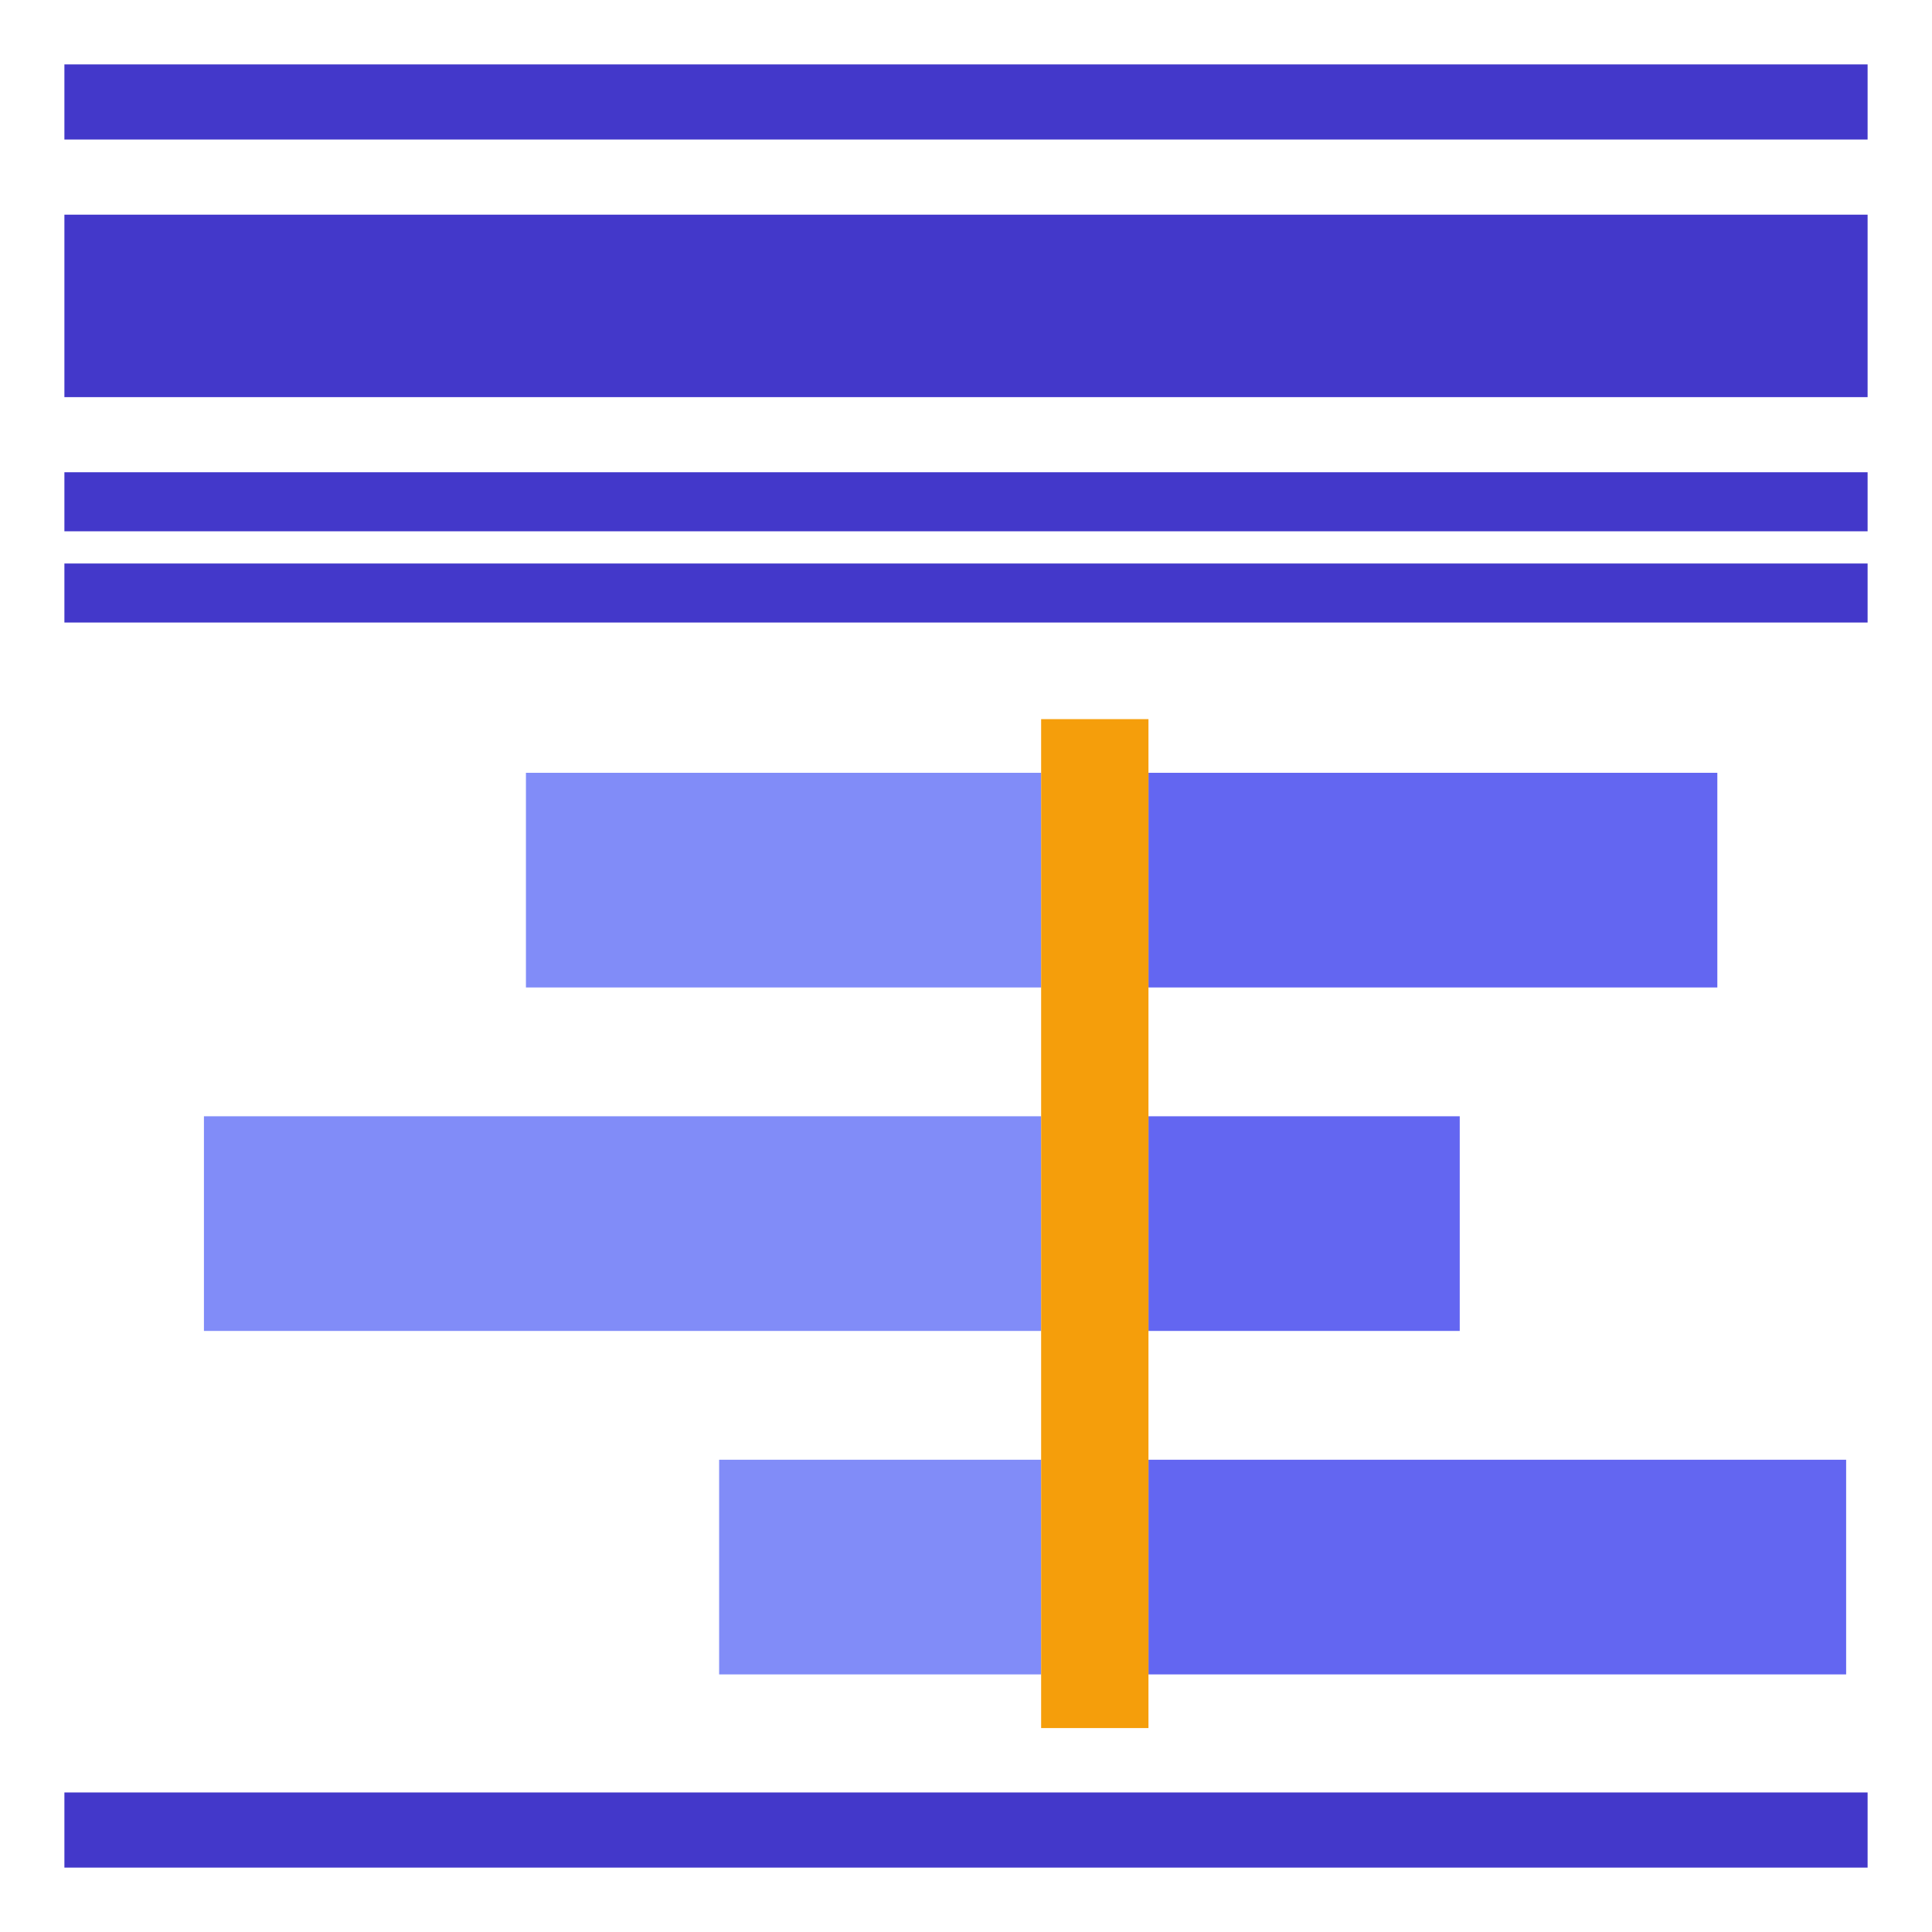
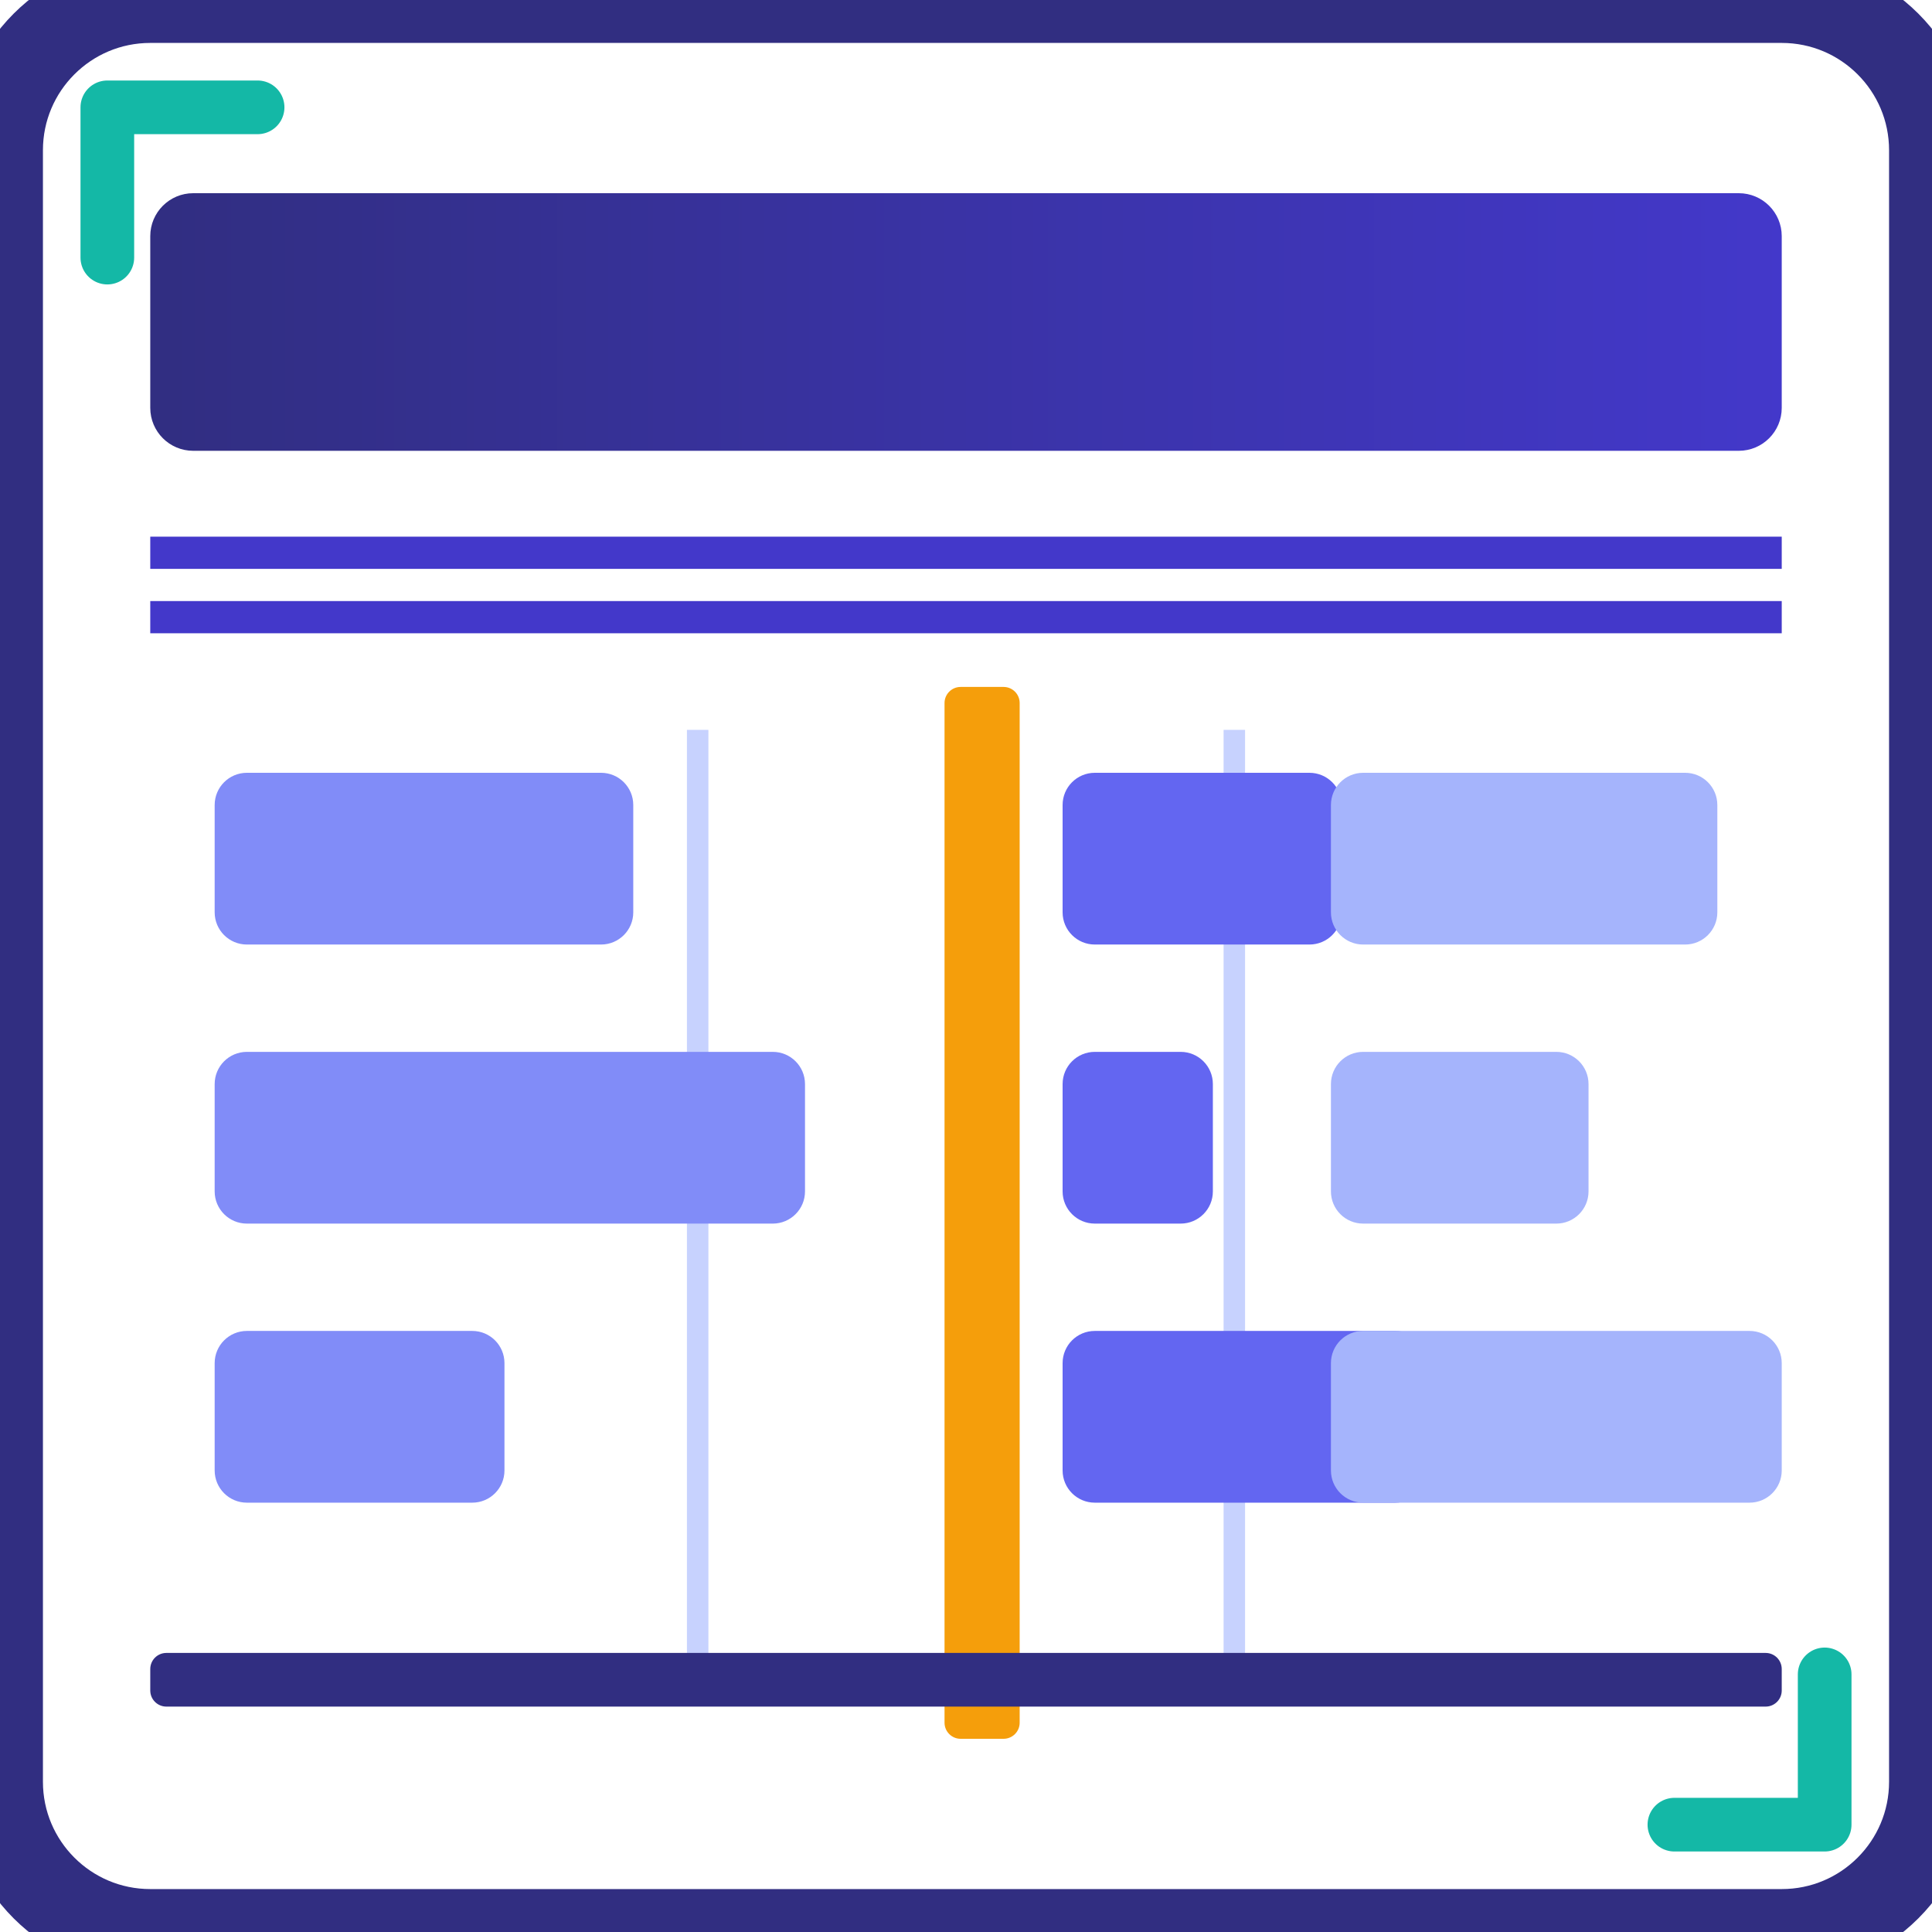
- <svg xmlns="http://www.w3.org/2000/svg" viewBox="60 76 360 360" role="img" aria-labelledby="t">
-   <g id="icon">
-     <rect x="72" y="88" width="336" height="14" fill="#4338CA" />
-     <rect x="72" y="116" width="336" height="34" fill="#4338CA" />
-     <rect x="72" y="164" width="336" height="11" fill="#4338CA" />
-     <rect x="72" y="181" width="336" height="11" fill="#4338CA" />
-     <rect x="158" y="220" width="96" height="40" fill="#818CF8" />
-     <rect x="274" y="220" width="106" height="40" fill="#6366F1" />
-     <rect x="98" y="284" width="156" height="40" fill="#818CF8" />
-     <rect x="274" y="284" width="58" height="40" fill="#6366F1" />
-     <rect x="194" y="348" width="60" height="40" fill="#818CF8" />
-     <rect x="274" y="348" width="130" height="40" fill="#6366F1" />
-     <rect x="254" y="210" width="20" height="188" fill="#F59E0B" />
-     <rect x="72" y="410" width="336" height="14" fill="#4338CA" />
+ <svg xmlns="http://www.w3.org/2000/svg" viewBox="64 76 360 360" role="img" aria-labelledby="t">
+   <defs>
+     <linearGradient id="headerGrad" x1="0" y1="0" x2="1" y2="0">
+       <stop offset="0%" stop-color="#312E81" />
+       <stop offset="100%" stop-color="#4338CA" />
+     </linearGradient>
+   </defs>
+   <g id="icon" transform="translate(64,76)">
+     <rect x="0" y="0" width="360" height="360" rx="28" ry="28" fill="none" stroke="#312E81" stroke-width="16" />
+     <rect x="28" y="36" width="304" height="48" rx="8" fill="url(#headerGrad)" />
+     <rect x="28" y="100" width="304" height="6" fill="#4338CA" />
+     <rect x="28" y="112" width="304" height="6" fill="#4338CA" />
+     <rect x="128" y="136" width="4" height="180" fill="#C7D2FE" />
+     <rect x="228" y="136" width="4" height="180" fill="#C7D2FE" />
+     <rect x="176" y="128" width="14" height="196" rx="3" fill="#F59E0B" />
+     <rect x="40" y="144" width="78" height="32" rx="6" fill="#818CF8" />
+     <rect x="198" y="144" width="52" height="32" rx="6" fill="#6366F1" />
+     <rect x="248" y="144" width="72" height="32" rx="6" fill="#A5B4FC" />
+     <rect x="40" y="196" width="110" height="32" rx="6" fill="#818CF8" />
+     <rect x="198" y="196" width="28" height="32" rx="6" fill="#6366F1" />
+     <rect x="248" y="196" width="48" height="32" rx="6" fill="#A5B4FC" />
+     <rect x="40" y="248" width="54" height="32" rx="6" fill="#818CF8" />
+     <rect x="198" y="248" width="68" height="32" rx="6" fill="#6366F1" />
+     <rect x="248" y="248" width="84" height="32" rx="6" fill="#A5B4FC" />
+     <rect x="28" y="308" width="304" height="10" rx="3" fill="#312E81" />
+     <path d="M20 48 L20 20 L48 20" fill="none" stroke="#14B8A6" stroke-width="10" stroke-linecap="round" stroke-linejoin="round" />
+     <path d="M340 312 L340 340 L312 340" fill="none" stroke="#14B8A6" stroke-width="10" stroke-linecap="round" stroke-linejoin="round" />
  </g>
</svg>
